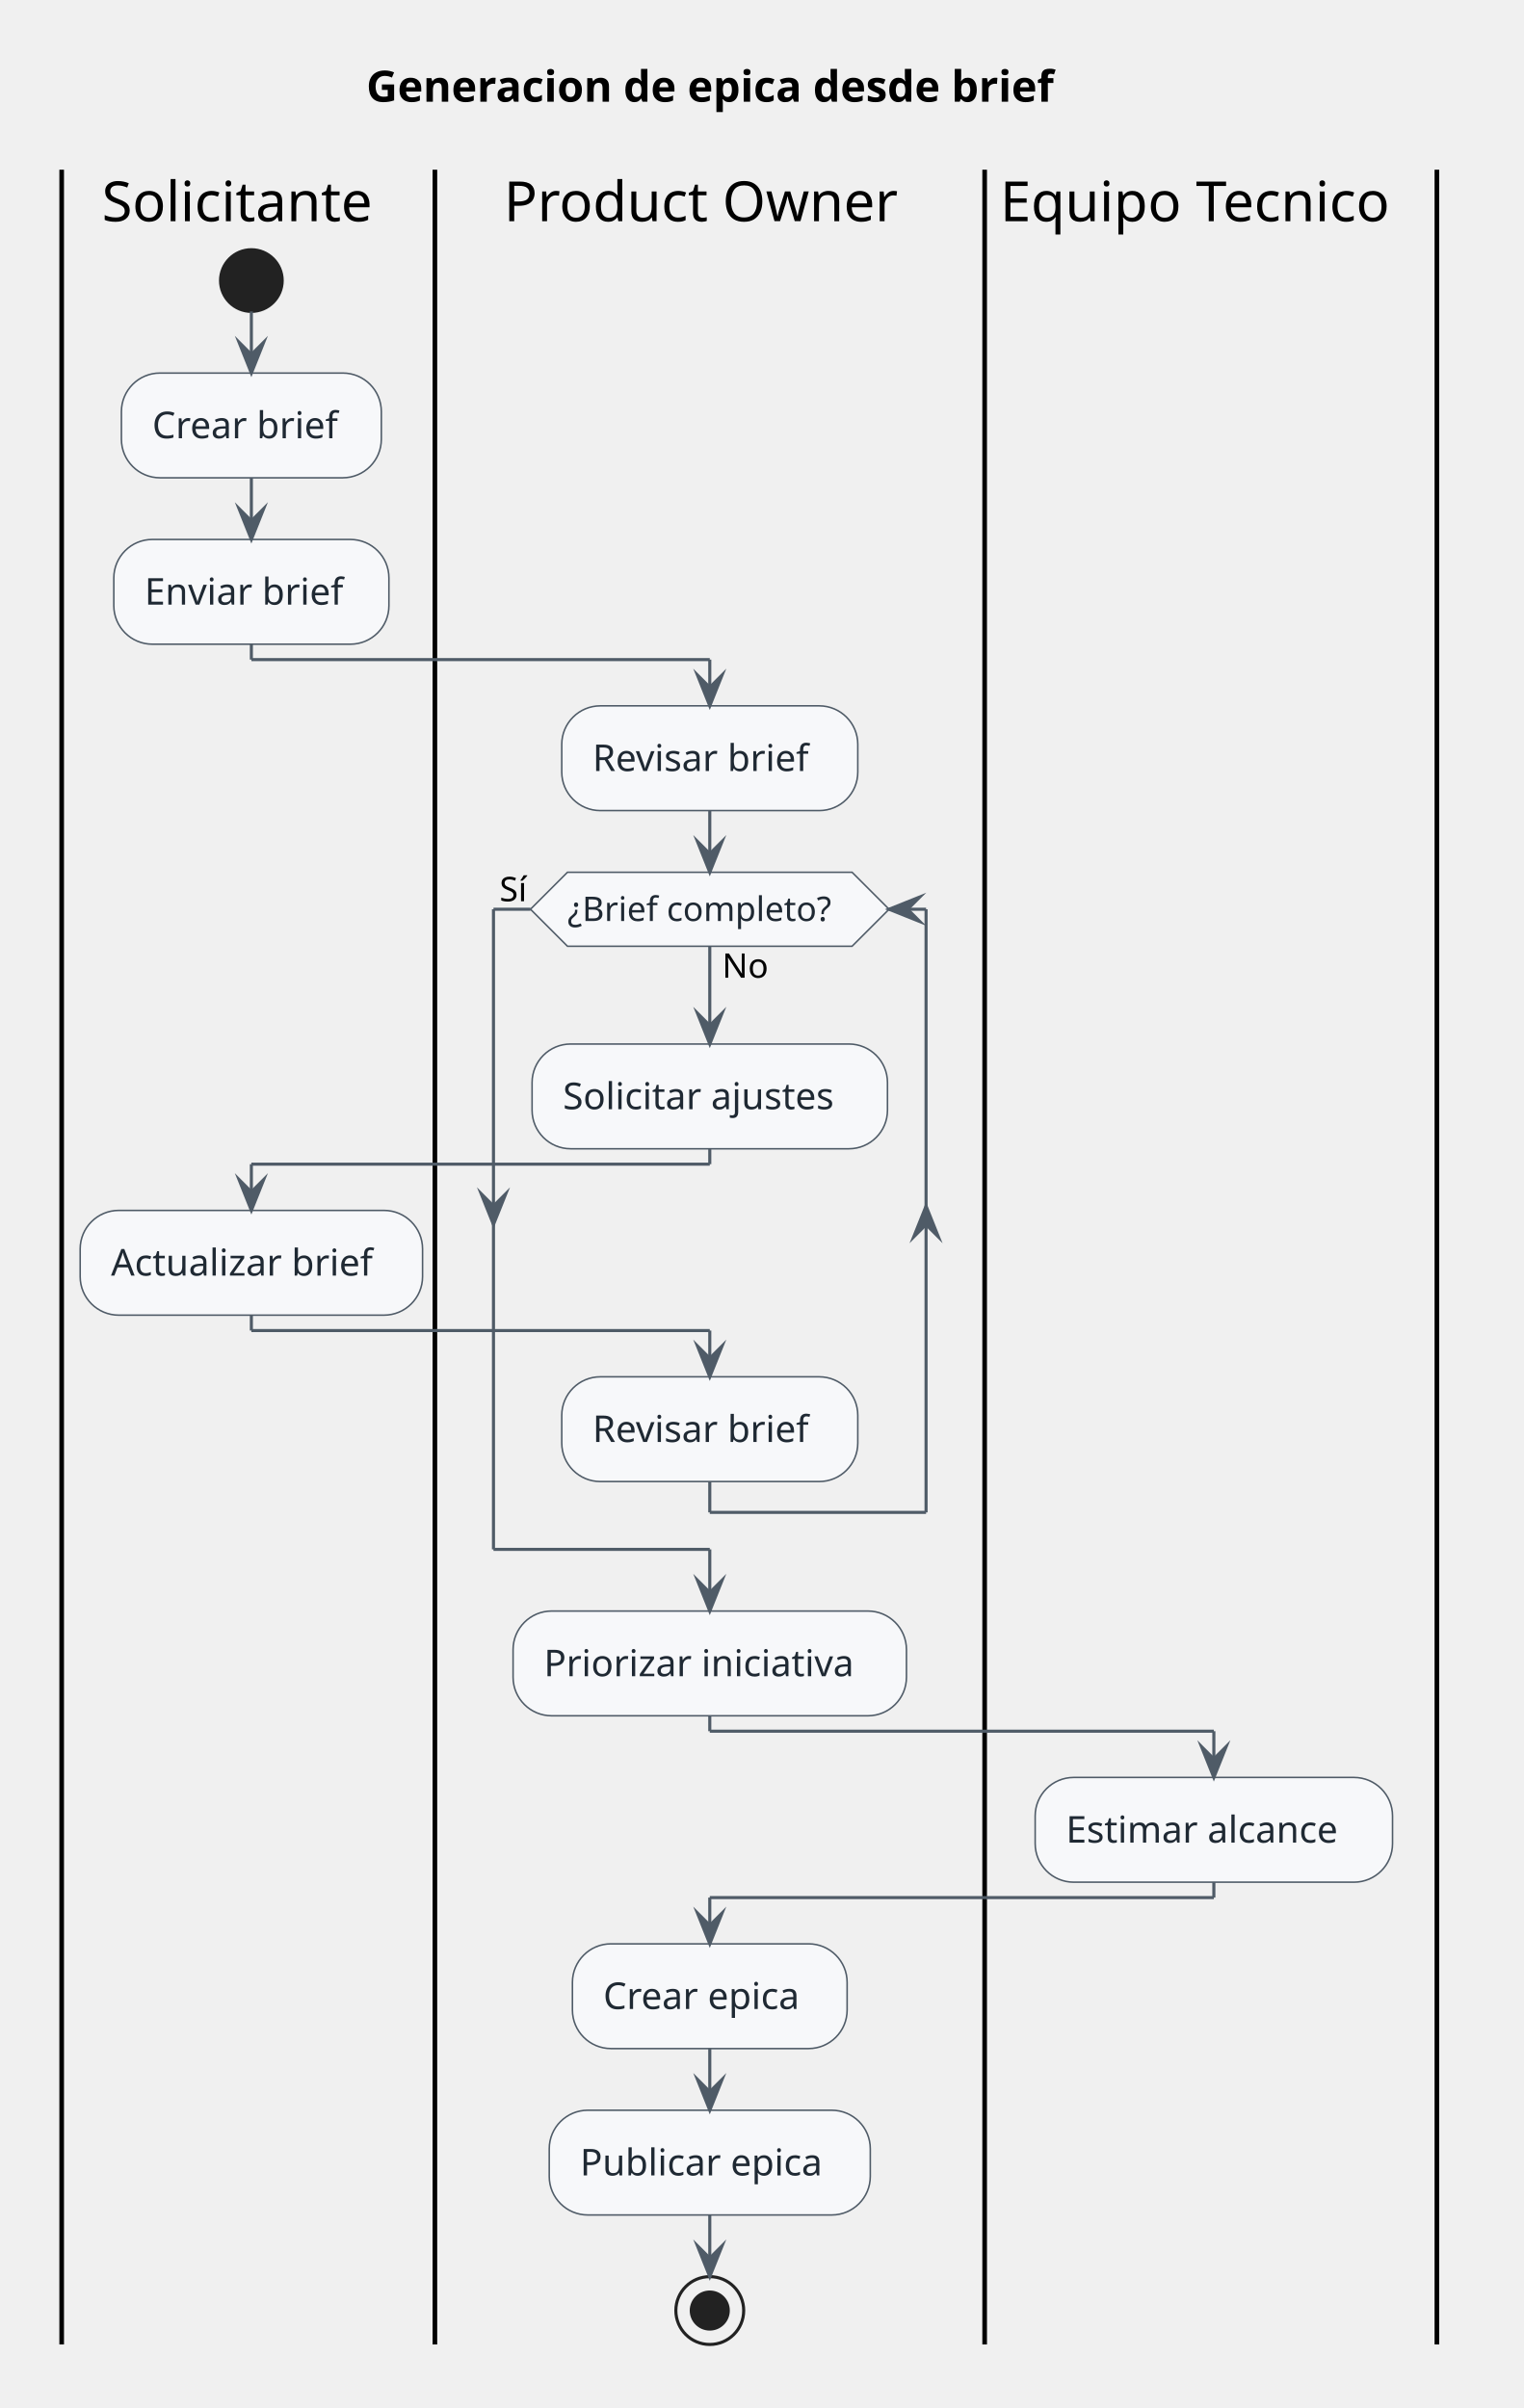
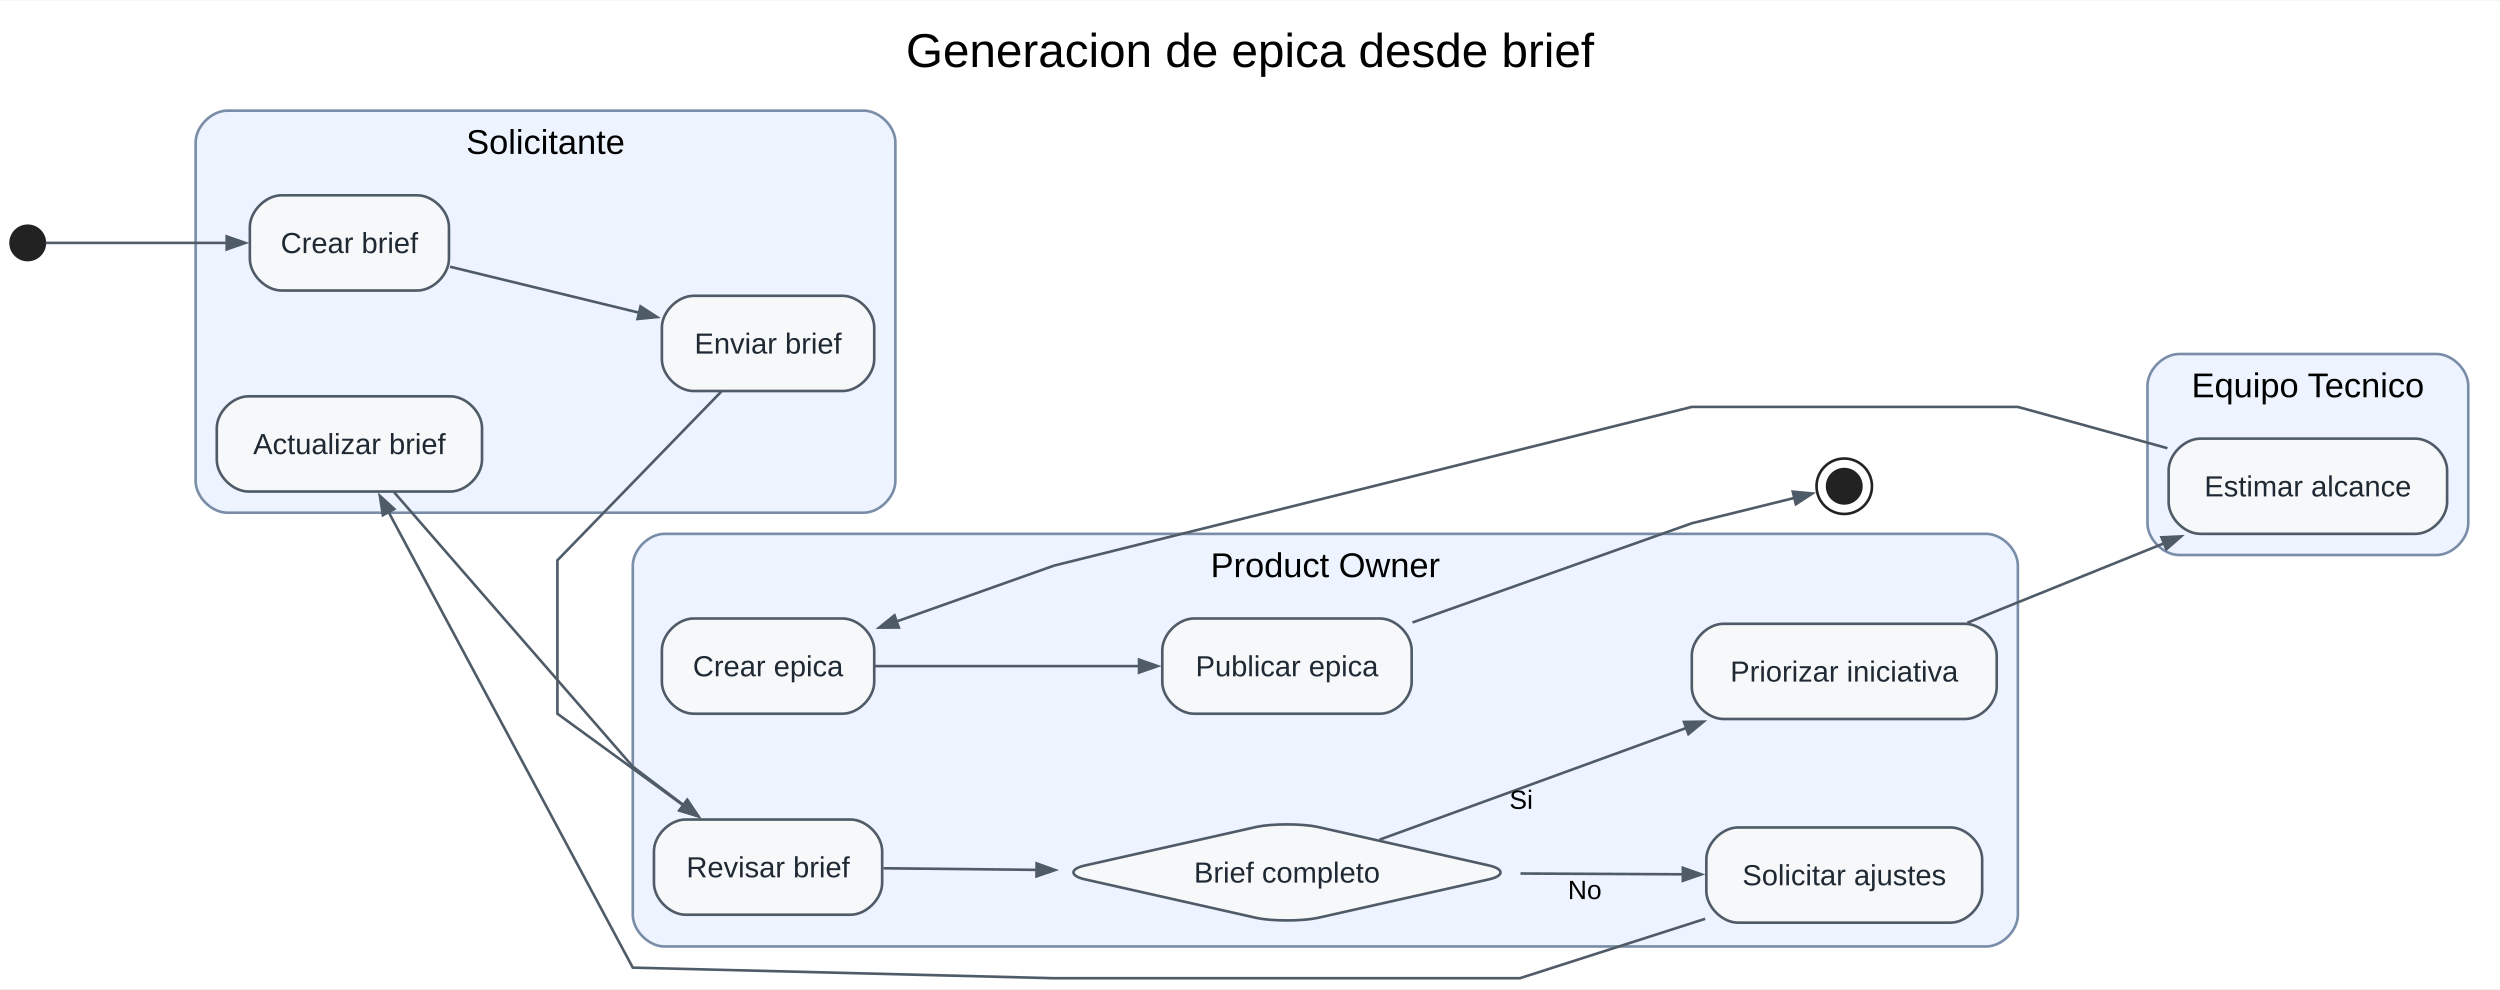
- <svg xmlns="http://www.w3.org/2000/svg" version="1.1" data-diagram-type="ACTIVITY" style="width:494px;height:781px;background:#FFFFFF;" width="494px" height="781px" viewBox="0 0 494 781" zoomAndPan="magnify" preserveAspectRatio="none" contentStyleType="text/css">
-   <defs />
-   <g font-family="sans-serif" lengthAdjust="spacing">
-     <g class="title" data-source-line="1">
-       <text x="118.796" y="32.995" fill="#000" font-size="14" textLength="255.233" font-weight="700">Generacion de epica desde brief</text>
+ <svg xmlns="http://www.w3.org/2000/svg" width="945pt" height="374pt" viewBox="0.00 0.00 945.18 373.60">
+   <g id="graph0" class="graph" transform="scale(1 1) rotate(0) translate(4 369.6)">
+     <polygon fill="white" stroke="none" points="-4,4 -4,-369.6 941.18,-369.6 941.18,4 -4,4" />
+     <text text-anchor="middle" x="468.59" y="-344.5" font-family="Arial" font-size="18.00">Generacion de epica desde brief</text>
+     <g id="clust1" class="cluster">
+       <path fill="#eef4ff" stroke="#7a8da8" d="M81.96,-176C81.96,-176 322.52,-176 322.52,-176 328.52,-176 334.52,-182 334.52,-188 334.52,-188 334.52,-316 334.52,-316 334.52,-322 328.52,-328 322.52,-328 322.52,-328 81.96,-328 81.96,-328 75.96,-328 69.96,-322 69.96,-316 69.96,-316 69.96,-188 69.96,-188 69.96,-182 75.96,-176 81.96,-176" />
+       <text text-anchor="middle" x="202.24" y="-311.65" font-family="Arial" font-size="13.00">Solicitante</text>
    </g>
-     <rect x="20" y="55.042" width="447.825" height="20.953" fill="none" style="stroke:none;" />
-     <ellipse cx="81.516" cy="90.995" rx="10" ry="10" fill="#222" style="stroke:#222;stroke-width:1;" />
-     <rect x="39.371" y="120.995" width="84.289" height="33.969" fill="#F7F8FA" style="stroke:#4F5B67;stroke-width:0.5;" rx="12.5" ry="12.5" />
-     <text x="49.371" y="142.134" fill="#1F2933" font-size="12" textLength="64.289">Crear brief</text>
-     <rect x="36.907" y="174.964" width="89.217" height="33.969" fill="#F7F8FA" style="stroke:#4F5B67;stroke-width:0.5;" rx="12.5" ry="12.5" />
-     <text x="46.907" y="196.103" fill="#1F2933" font-size="12" textLength="69.217">Enviar brief</text>
-     <rect x="26" y="392.581" width="111.031" height="33.969" fill="#F7F8FA" style="stroke:#4F5B67;stroke-width:0.5;" rx="12.5" ry="12.5" />
-     <text x="36" y="413.719" fill="#1F2933" font-size="12" textLength="91.031">Actualizar brief</text>
-     <line x1="20" y1="55.042" x2="20" y2="760.393" style="stroke:#000;stroke-width:1.5;" />
-     <rect x="182.171" y="228.933" width="96.002" height="33.969" fill="#F7F8FA" style="stroke:#4F5B67;stroke-width:0.5;" rx="12.5" ry="12.5" />
-     <text x="192.171" y="250.071" fill="#1F2933" font-size="12" textLength="76.002">Revisar brief</text>
-     <rect x="172.547" y="338.612" width="115.25" height="33.969" fill="#F7F8FA" style="stroke:#4F5B67;stroke-width:0.5;" rx="12.5" ry="12.5" />
-     <text x="182.547" y="359.75" fill="#1F2933" font-size="12" textLength="95.25">Solicitar ajustes</text>
-     <rect x="182.171" y="446.549" width="96.002" height="33.969" fill="#F7F8FA" style="stroke:#4F5B67;stroke-width:0.5;" rx="12.5" ry="12.5" />
-     <text x="192.171" y="467.688" fill="#1F2933" font-size="12" textLength="76.002">Revisar brief</text>
-     <polygon points="184.031,282.901,276.312,282.901,288.312,294.901,276.312,306.901,184.031,306.901,172.031,294.901,184.031,282.901" fill="#F7F8FA" style="stroke:#4F5B67;stroke-width:0.5;stroke-linejoin:miter;stroke-miterlimit:10;" />
-     <text x="234.172" y="317.112" fill="#000" font-size="11" textLength="14.958">No</text>
-     <text x="184.031" y="298.709" fill="#1F2933" font-size="11" textLength="92.281">¿Brief completo?</text>
-     <text x="161.993" y="292.307" fill="#000" font-size="11" textLength="10.039">Sí</text>
-     <rect x="166.388" y="522.518" width="127.566" height="33.969" fill="#F7F8FA" style="stroke:#4F5B67;stroke-width:0.5;" rx="12.5" ry="12.5" />
-     <text x="176.388" y="543.657" fill="#1F2933" font-size="12" textLength="107.566">Priorizar iniciativa</text>
-     <rect x="185.631" y="630.456" width="89.082" height="33.969" fill="#F7F8FA" style="stroke:#4F5B67;stroke-width:0.5;" rx="12.5" ry="12.5" />
-     <text x="195.631" y="651.594" fill="#1F2933" font-size="12" textLength="69.082">Crear epica</text>
-     <rect x="178.116" y="684.424" width="104.111" height="33.969" fill="#F7F8FA" style="stroke:#4F5B67;stroke-width:0.5;" rx="12.5" ry="12.5" />
-     <text x="188.116" y="705.563" fill="#1F2933" font-size="12" textLength="84.111">Publicar epica</text>
-     <ellipse cx="230.172" cy="749.393" rx="11" ry="11" fill="none" style="stroke:#222;stroke-width:1;" />
-     <ellipse cx="230.172" cy="749.393" rx="6" ry="6" fill="#222" style="stroke:#222;stroke-width:1;" />
-     <line x1="141.031" y1="55.042" x2="141.031" y2="760.393" style="stroke:#000;stroke-width:1.5;" />
-     <rect x="335.694" y="576.487" width="115.889" height="33.969" fill="#F7F8FA" style="stroke:#4F5B67;stroke-width:0.5;" rx="12.5" ry="12.5" />
-     <text x="345.694" y="597.625" fill="#1F2933" font-size="12" textLength="95.889">Estimar alcance</text>
-     <line x1="319.312" y1="55.042" x2="319.312" y2="760.393" style="stroke:#000;stroke-width:1.5;" />
-     <line x1="465.964" y1="55.042" x2="465.964" y2="760.393" style="stroke:#000;stroke-width:1.5;" />
-     <line x1="81.516" y1="100.995" x2="81.516" y2="120.995" style="stroke:#4F5B67;stroke-width:1;" />
-     <polygon points="77.516,110.995,81.516,120.995,85.516,110.995,81.516,114.995" fill="#4F5B67" style="stroke:#4F5B67;stroke-width:1;stroke-linejoin:miter;stroke-miterlimit:10;" />
-     <line x1="81.516" y1="154.964" x2="81.516" y2="174.964" style="stroke:#4F5B67;stroke-width:1;" />
-     <polygon points="77.516,164.964,81.516,174.964,85.516,164.964,81.516,168.964" fill="#4F5B67" style="stroke:#4F5B67;stroke-width:1;stroke-linejoin:miter;stroke-miterlimit:10;" />
-     <line x1="230.172" y1="306.901" x2="230.172" y2="338.612" style="stroke:#4F5B67;stroke-width:1;" />
-     <polygon points="226.172,328.612,230.172,338.612,234.172,328.612,230.172,332.612" fill="#4F5B67" style="stroke:#4F5B67;stroke-width:1;stroke-linejoin:miter;stroke-miterlimit:10;" />
-     <line x1="230.172" y1="480.518" x2="230.172" y2="490.518" style="stroke:#4F5B67;stroke-width:1;" />
-     <line x1="230.172" y1="490.518" x2="300.312" y2="490.518" style="stroke:#4F5B67;stroke-width:1;" />
-     <polygon points="296.312,401.163,300.312,391.163,304.312,401.163,300.312,397.163" fill="#4F5B67" style="stroke:#4F5B67;stroke-width:1;stroke-linejoin:miter;stroke-miterlimit:10;" />
-     <line x1="300.312" y1="294.901" x2="300.312" y2="490.518" style="stroke:#4F5B67;stroke-width:1;" />
-     <line x1="300.312" y1="294.901" x2="288.312" y2="294.901" style="stroke:#4F5B67;stroke-width:1;" />
-     <polygon points="298.312,290.901,288.312,294.901,298.312,298.901,294.312,294.901" fill="#4F5B67" style="stroke:#4F5B67;stroke-width:1;stroke-linejoin:miter;stroke-miterlimit:10;" />
-     <line x1="172.031" y1="294.901" x2="160.031" y2="294.901" style="stroke:#4F5B67;stroke-width:1;" />
-     <polygon points="156.031,387.163,160.031,397.163,164.031,387.163,160.031,391.163" fill="#4F5B67" style="stroke:#4F5B67;stroke-width:1;stroke-linejoin:miter;stroke-miterlimit:10;" />
-     <line x1="160.031" y1="294.901" x2="160.031" y2="502.518" style="stroke:#4F5B67;stroke-width:1;" />
-     <line x1="160.031" y1="502.518" x2="230.172" y2="502.518" style="stroke:#4F5B67;stroke-width:1;" />
-     <line x1="230.172" y1="502.518" x2="230.172" y2="522.518" style="stroke:#4F5B67;stroke-width:1;" />
-     <polygon points="226.172,512.518,230.172,522.518,234.172,512.518,230.172,516.518" fill="#4F5B67" style="stroke:#4F5B67;stroke-width:1;stroke-linejoin:miter;stroke-miterlimit:10;" />
-     <line x1="230.172" y1="262.901" x2="230.172" y2="282.901" style="stroke:#4F5B67;stroke-width:1;" />
-     <polygon points="226.172,272.901,230.172,282.901,234.172,272.901,230.172,276.901" fill="#4F5B67" style="stroke:#4F5B67;stroke-width:1;stroke-linejoin:miter;stroke-miterlimit:10;" />
-     <line x1="230.172" y1="664.424" x2="230.172" y2="684.424" style="stroke:#4F5B67;stroke-width:1;" />
-     <polygon points="226.172,674.424,230.172,684.424,234.172,674.424,230.172,678.424" fill="#4F5B67" style="stroke:#4F5B67;stroke-width:1;stroke-linejoin:miter;stroke-miterlimit:10;" />
-     <line x1="230.172" y1="718.393" x2="230.172" y2="738.393" style="stroke:#4F5B67;stroke-width:1;" />
-     <polygon points="226.172,728.393,230.172,738.393,234.172,728.393,230.172,732.393" fill="#4F5B67" style="stroke:#4F5B67;stroke-width:1;stroke-linejoin:miter;stroke-miterlimit:10;" />
-     <line x1="81.516" y1="208.933" x2="81.516" y2="213.933" style="stroke:#4F5B67;stroke-width:1;" />
-     <line x1="81.516" y1="213.933" x2="230.172" y2="213.933" style="stroke:#4F5B67;stroke-width:1;" />
-     <line x1="230.172" y1="213.933" x2="230.172" y2="228.933" style="stroke:#4F5B67;stroke-width:1;" />
-     <polygon points="226.172,218.933,230.172,228.933,234.172,218.933,230.172,222.933" fill="#4F5B67" style="stroke:#4F5B67;stroke-width:1;stroke-linejoin:miter;stroke-miterlimit:10;" />
-     <line x1="230.172" y1="372.581" x2="230.172" y2="377.581" style="stroke:#4F5B67;stroke-width:1;" />
-     <line x1="230.172" y1="377.581" x2="81.516" y2="377.581" style="stroke:#4F5B67;stroke-width:1;" />
-     <line x1="81.516" y1="377.581" x2="81.516" y2="392.581" style="stroke:#4F5B67;stroke-width:1;" />
-     <polygon points="77.516,382.581,81.516,392.581,85.516,382.581,81.516,386.581" fill="#4F5B67" style="stroke:#4F5B67;stroke-width:1;stroke-linejoin:miter;stroke-miterlimit:10;" />
-     <line x1="81.516" y1="426.549" x2="81.516" y2="431.549" style="stroke:#4F5B67;stroke-width:1;" />
-     <line x1="81.516" y1="431.549" x2="230.172" y2="431.549" style="stroke:#4F5B67;stroke-width:1;" />
-     <line x1="230.172" y1="431.549" x2="230.172" y2="446.549" style="stroke:#4F5B67;stroke-width:1;" />
-     <polygon points="226.172,436.549,230.172,446.549,234.172,436.549,230.172,440.549" fill="#4F5B67" style="stroke:#4F5B67;stroke-width:1;stroke-linejoin:miter;stroke-miterlimit:10;" />
-     <line x1="230.172" y1="556.487" x2="230.172" y2="561.487" style="stroke:#4F5B67;stroke-width:1;" />
-     <line x1="230.172" y1="561.487" x2="393.638" y2="561.487" style="stroke:#4F5B67;stroke-width:1;" />
-     <line x1="393.638" y1="561.487" x2="393.638" y2="576.487" style="stroke:#4F5B67;stroke-width:1;" />
-     <polygon points="389.638,566.487,393.638,576.487,397.638,566.487,393.638,570.487" fill="#4F5B67" style="stroke:#4F5B67;stroke-width:1;stroke-linejoin:miter;stroke-miterlimit:10;" />
-     <line x1="393.638" y1="610.456" x2="393.638" y2="615.456" style="stroke:#4F5B67;stroke-width:1;" />
-     <line x1="393.638" y1="615.456" x2="230.172" y2="615.456" style="stroke:#4F5B67;stroke-width:1;" />
-     <line x1="230.172" y1="615.456" x2="230.172" y2="630.456" style="stroke:#4F5B67;stroke-width:1;" />
-     <polygon points="226.172,620.456,230.172,630.456,234.172,620.456,230.172,624.456" fill="#4F5B67" style="stroke:#4F5B67;stroke-width:1;stroke-linejoin:miter;stroke-miterlimit:10;" />
-     <text x="33.033" y="71.75" fill="#000" font-size="18" textLength="94.966">Solicitante</text>
-     <text x="163.397" y="71.75" fill="#000" font-size="18" textLength="133.55">Product Owner</text>
-     <text x="324.312" y="71.75" fill="#000" font-size="18" textLength="136.652">Equipo Tecnico</text>
+     <g id="clust2" class="cluster">
+       <path fill="#eef4ff" stroke="#7a8da8" d="M247.24,-12C247.24,-12 746.9,-12 746.9,-12 752.9,-12 758.9,-18 758.9,-24 758.9,-24 758.9,-156 758.9,-156 758.9,-162 752.9,-168 746.9,-168 746.9,-168 247.24,-168 247.24,-168 241.24,-168 235.24,-162 235.24,-156 235.24,-156 235.24,-24 235.24,-24 235.24,-18 241.24,-12 247.24,-12" />
+       <text text-anchor="middle" x="497.07" y="-151.65" font-family="Arial" font-size="13.00">Product Owner</text>
+     </g>
+     <g id="clust3" class="cluster">
+       <path fill="#eef4ff" stroke="#7a8da8" d="M819.9,-160C819.9,-160 917.18,-160 917.18,-160 923.18,-160 929.18,-166 929.18,-172 929.18,-172 929.18,-224 929.18,-224 929.18,-230 923.18,-236 917.18,-236 917.18,-236 819.9,-236 819.9,-236 813.9,-236 807.9,-230 807.9,-224 807.9,-224 807.9,-172 807.9,-172 807.9,-166 813.9,-160 819.9,-160" />
+       <text text-anchor="middle" x="868.54" y="-219.65" font-family="Arial" font-size="13.00">Equipo Tecnico</text>
+     </g>
+     <g id="node1" class="node">
+       <path fill="#f7f8fa" stroke="#4f5b67" d="M153.74,-296C153.74,-296 102.46,-296 102.46,-296 96.46,-296 90.46,-290 90.46,-284 90.46,-284 90.46,-272 90.46,-272 90.46,-266 96.46,-260 102.46,-260 102.46,-260 153.74,-260 153.74,-260 159.74,-260 165.74,-266 165.74,-272 165.74,-272 165.74,-284 165.74,-284 165.74,-290 159.74,-296 153.74,-296" />
+       <text text-anchor="middle" x="128.1" y="-274.15" font-family="Arial" font-size="11.00" fill="#1f2933">Crear brief</text>
+     </g>
+     <g id="node2" class="node">
+       <path fill="#f7f8fa" stroke="#4f5b67" d="M314.52,-258C314.52,-258 258.24,-258 258.24,-258 252.24,-258 246.24,-252 246.24,-246 246.24,-246 246.24,-234 246.24,-234 246.24,-228 252.24,-222 258.24,-222 258.24,-222 314.52,-222 314.52,-222 320.52,-222 326.52,-228 326.52,-234 326.52,-234 326.52,-246 326.52,-246 326.52,-252 320.52,-258 314.52,-258" />
+       <text text-anchor="middle" x="286.38" y="-236.15" font-family="Arial" font-size="11.00" fill="#1f2933">Enviar brief</text>
+     </g>
+     <g id="edge2" class="edge">
+       <path fill="none" stroke="#4f5b67" d="M166.14,-268.99C187.52,-263.8 214.64,-257.2 237.62,-251.61" />
+       <polygon fill="#4f5b67" stroke="#4f5b67" points="238.18,-254 244.41,-249.96 237.03,-249.24 238.18,-254" />
+     </g>
+     <g id="node4" class="node">
+       <path fill="#f7f8fa" stroke="#4f5b67" d="M317.52,-60C317.52,-60 255.24,-60 255.24,-60 249.24,-60 243.24,-54 243.24,-48 243.24,-48 243.24,-36 243.24,-36 243.24,-30 249.24,-24 255.24,-24 255.24,-24 317.52,-24 317.52,-24 323.52,-24 329.52,-30 329.52,-36 329.52,-36 329.52,-48 329.52,-48 329.52,-54 323.52,-60 317.52,-60" />
+       <text text-anchor="middle" x="286.38" y="-38.15" font-family="Arial" font-size="11.00" fill="#1f2933">Revisar brief</text>
+     </g>
+     <g id="edge3" class="edge">
+       <path fill="none" stroke="#4f5b67" d="M268.71,-221.8C245.24,-197.64 206.74,-158 206.74,-158 206.74,-158 206.74,-100 206.74,-100 206.74,-100 232.29,-81.39 254.45,-65.26" />
+       <polygon fill="#4f5b67" stroke="#4f5b67" points="255.74,-67.34 259.96,-61.24 252.86,-63.38 255.74,-67.34" />
+     </g>
+     <g id="node3" class="node">
+       <path fill="#f7f8fa" stroke="#4f5b67" d="M166.24,-220C166.24,-220 89.96,-220 89.96,-220 83.96,-220 77.96,-214 77.96,-208 77.96,-208 77.96,-196 77.96,-196 77.96,-190 83.96,-184 89.96,-184 89.96,-184 166.24,-184 166.24,-184 172.24,-184 178.24,-190 178.24,-196 178.24,-196 178.24,-208 178.24,-208 178.24,-214 172.24,-220 166.24,-220" />
+       <text text-anchor="middle" x="128.1" y="-198.15" font-family="Arial" font-size="11.00" fill="#1f2933">Actualizar brief</text>
+     </g>
+     <g id="edge7" class="edge">
+       <path fill="none" stroke="#4f5b67" d="M144.99,-183.74C174.6,-149.7 235.24,-80 235.24,-80 235.24,-80 244.24,-73.18 254.62,-65.31" />
+       <polygon fill="#4f5b67" stroke="#4f5b67" points="255.89,-67.43 259.98,-61.25 252.93,-63.52 255.89,-67.43" />
+     </g>
+     <g id="node5" class="node">
+       <path fill="#f7f8fa" stroke="#4f5b67" d="M470.86,-57.17C470.86,-57.17 406.23,-42.63 406.23,-42.63 400.37,-41.32 400.37,-38.68 406.23,-37.37 406.23,-37.37 470.86,-22.83 470.86,-22.83 476.72,-21.52 488.42,-21.52 494.28,-22.83 494.28,-22.83 558.91,-37.37 558.91,-37.37 564.77,-38.68 564.77,-41.32 558.91,-42.63 558.91,-42.63 494.28,-57.17 494.28,-57.17 488.42,-58.48 476.72,-58.48 470.86,-57.17" />
+       <text text-anchor="middle" x="482.57" y="-36.15" font-family="Arial" font-size="11.00" fill="#1f2933">Brief completo</text>
+     </g>
+     <g id="edge4" class="edge">
+       <path fill="none" stroke="#4f5b67" d="M330,-41.56C347.17,-41.38 367.7,-41.17 388.03,-40.96" />
+       <polygon fill="#4f5b67" stroke="#4f5b67" points="387.92,-43.41 394.89,-40.89 387.87,-38.52 387.92,-43.41" />
+     </g>
+     <g id="node6" class="node">
+       <path fill="#f7f8fa" stroke="#4f5b67" d="M733.4,-57C733.4,-57 653.12,-57 653.12,-57 647.12,-57 641.12,-51 641.12,-45 641.12,-45 641.12,-33 641.12,-33 641.12,-27 647.12,-21 653.12,-21 653.12,-21 733.4,-21 733.4,-21 739.4,-21 745.4,-27 745.4,-33 745.4,-33 745.4,-45 745.4,-45 745.4,-51 739.4,-57 733.4,-57" />
+       <text text-anchor="middle" x="693.26" y="-35.15" font-family="Arial" font-size="11.00" fill="#1f2933">Solicitar ajustes</text>
+     </g>
+     <g id="edge5" class="edge">
+       <path fill="none" stroke="#4f5b67" d="M570.86,-39.58C591.59,-39.48 613.23,-39.38 632.41,-39.29" />
+       <polygon fill="#4f5b67" stroke="#4f5b67" points="632.25,-41.74 639.24,-39.25 632.23,-36.84 632.25,-41.74" />
+       <text text-anchor="middle" x="595.14" y="-29.93" font-family="Arial" font-size="10.00">No</text>
+     </g>
+     <g id="node7" class="node">
+       <path fill="#f7f8fa" stroke="#4f5b67" d="M738.9,-134C738.9,-134 647.62,-134 647.62,-134 641.62,-134 635.62,-128 635.62,-122 635.62,-122 635.62,-110 635.62,-110 635.62,-104 641.62,-98 647.62,-98 647.62,-98 738.9,-98 738.9,-98 744.9,-98 750.9,-104 750.9,-110 750.9,-110 750.9,-122 750.9,-122 750.9,-128 744.9,-134 738.9,-134" />
+       <text text-anchor="middle" x="693.26" y="-112.15" font-family="Arial" font-size="11.00" fill="#1f2933">Priorizar iniciativa</text>
+     </g>
+     <g id="edge8" class="edge">
+       <path fill="none" stroke="#4f5b67" d="M517.56,-52.38C548.94,-63.81 596.21,-81.02 633.66,-94.66" />
+       <polygon fill="#4f5b67" stroke="#4f5b67" points="632.66,-96.9 640.08,-97 634.34,-92.3 632.66,-96.9" />
+       <text text-anchor="middle" x="571.11" y="-64.02" font-family="Arial" font-size="10.00">Si</text>
+     </g>
+     <g id="edge6" class="edge">
+       <path fill="none" stroke="#4f5b67" d="M640.67,-22.46C607.52,-11.83 570.62,0 570.62,0 570.62,0 394.52,0 394.52,0 394.52,0 235.24,-4 235.24,-4 235.24,-4 171.59,-122.74 142.87,-176.32" />
+       <polygon fill="#4f5b67" stroke="#4f5b67" points="140.76,-175.07 139.61,-182.39 145.08,-177.38 140.76,-175.07" />
+     </g>
+     <g id="node10" class="node">
+       <path fill="#f7f8fa" stroke="#4f5b67" d="M909.18,-204C909.18,-204 827.9,-204 827.9,-204 821.9,-204 815.9,-198 815.9,-192 815.9,-192 815.9,-180 815.9,-180 815.9,-174 821.9,-168 827.9,-168 827.9,-168 909.18,-168 909.18,-168 915.18,-168 921.18,-174 921.18,-180 921.18,-180 921.18,-192 921.18,-192 921.18,-198 915.18,-204 909.18,-204" />
+       <text text-anchor="middle" x="868.54" y="-182.15" font-family="Arial" font-size="11.00" fill="#1f2933">Estimar alcance</text>
+     </g>
+     <g id="edge9" class="edge">
+       <path fill="none" stroke="#4f5b67" d="M739.79,-134.39C762.68,-143.64 790.56,-154.9 814.42,-164.54" />
+       <polygon fill="#4f5b67" stroke="#4f5b67" points="813.2,-166.69 820.61,-167.04 815.04,-162.15 813.2,-166.69" />
+     </g>
+     <g id="node8" class="node">
+       <path fill="#f7f8fa" stroke="#4f5b67" d="M314.52,-136C314.52,-136 258.24,-136 258.24,-136 252.24,-136 246.24,-130 246.24,-124 246.24,-124 246.24,-112 246.24,-112 246.24,-106 252.24,-100 258.24,-100 258.24,-100 314.52,-100 314.52,-100 320.52,-100 326.52,-106 326.52,-112 326.52,-112 326.52,-124 326.52,-124 326.52,-130 320.52,-136 314.52,-136" />
+       <text text-anchor="middle" x="286.38" y="-114.15" font-family="Arial" font-size="11.00" fill="#1f2933">Crear epica</text>
+     </g>
+     <g id="node9" class="node">
+       <path fill="#f7f8fa" stroke="#4f5b67" d="M517.71,-136C517.71,-136 447.43,-136 447.43,-136 441.43,-136 435.43,-130 435.43,-124 435.43,-124 435.43,-112 435.43,-112 435.43,-106 441.43,-100 447.43,-100 447.43,-100 517.71,-100 517.71,-100 523.71,-100 529.71,-106 529.71,-112 529.71,-112 529.71,-124 529.71,-124 529.71,-130 523.71,-136 517.71,-136" />
+       <text text-anchor="middle" x="482.57" y="-114.15" font-family="Arial" font-size="11.00" fill="#1f2933">Publicar epica</text>
+     </g>
+     <g id="edge11" class="edge">
+       <path fill="none" stroke="#4f5b67" d="M326.68,-118C355.47,-118 394.92,-118 426.8,-118" />
+       <polygon fill="#4f5b67" stroke="#4f5b67" points="426.64,-120.45 433.64,-118 426.64,-115.55 426.64,-120.45" />
+     </g>
+     <g id="node12" class="node">
+       <ellipse fill="#222222" stroke="#222222" cx="693.26" cy="-186" rx="6.48" ry="6.48" />
+       <ellipse fill="none" stroke="#222222" cx="693.26" cy="-186" rx="10.48" ry="10.48" />
+     </g>
+     <g id="edge12" class="edge">
+       <path fill="none" stroke="#4f5b67" d="M530.02,-134.5C574.73,-150.38 635.62,-172 635.62,-172 635.62,-172 658.01,-177.53 674.63,-181.64" />
+       <polygon fill="#4f5b67" stroke="#4f5b67" points="673.8,-183.96 681.18,-183.26 674.97,-179.2 673.8,-183.96" />
+     </g>
+     <g id="edge10" class="edge">
+       <path fill="none" stroke="#4f5b67" d="M815.45,-200.38C787.57,-208.08 758.9,-216 758.9,-216 758.9,-216 635.62,-216 635.62,-216 635.62,-216 394.52,-156 394.52,-156 394.52,-156 363.58,-145.03 334.96,-134.87" />
+       <polygon fill="#4f5b67" stroke="#4f5b67" points="335.81,-132.58 328.4,-132.55 334.18,-137.2 335.81,-132.58" />
+     </g>
+     <g id="node11" class="node">
+       <ellipse fill="#222222" stroke="#222222" cx="6.48" cy="-278" rx="6.48" ry="6.48" />
+     </g>
+     <g id="edge1" class="edge">
+       <path fill="none" stroke="#4f5b67" d="M13.25,-278C25.63,-278 55.75,-278 81.9,-278" />
+       <polygon fill="#4f5b67" stroke="#4f5b67" points="81.71,-280.45 88.71,-278 81.71,-275.55 81.71,-280.45" />
+     </g>
  </g>
</svg>
